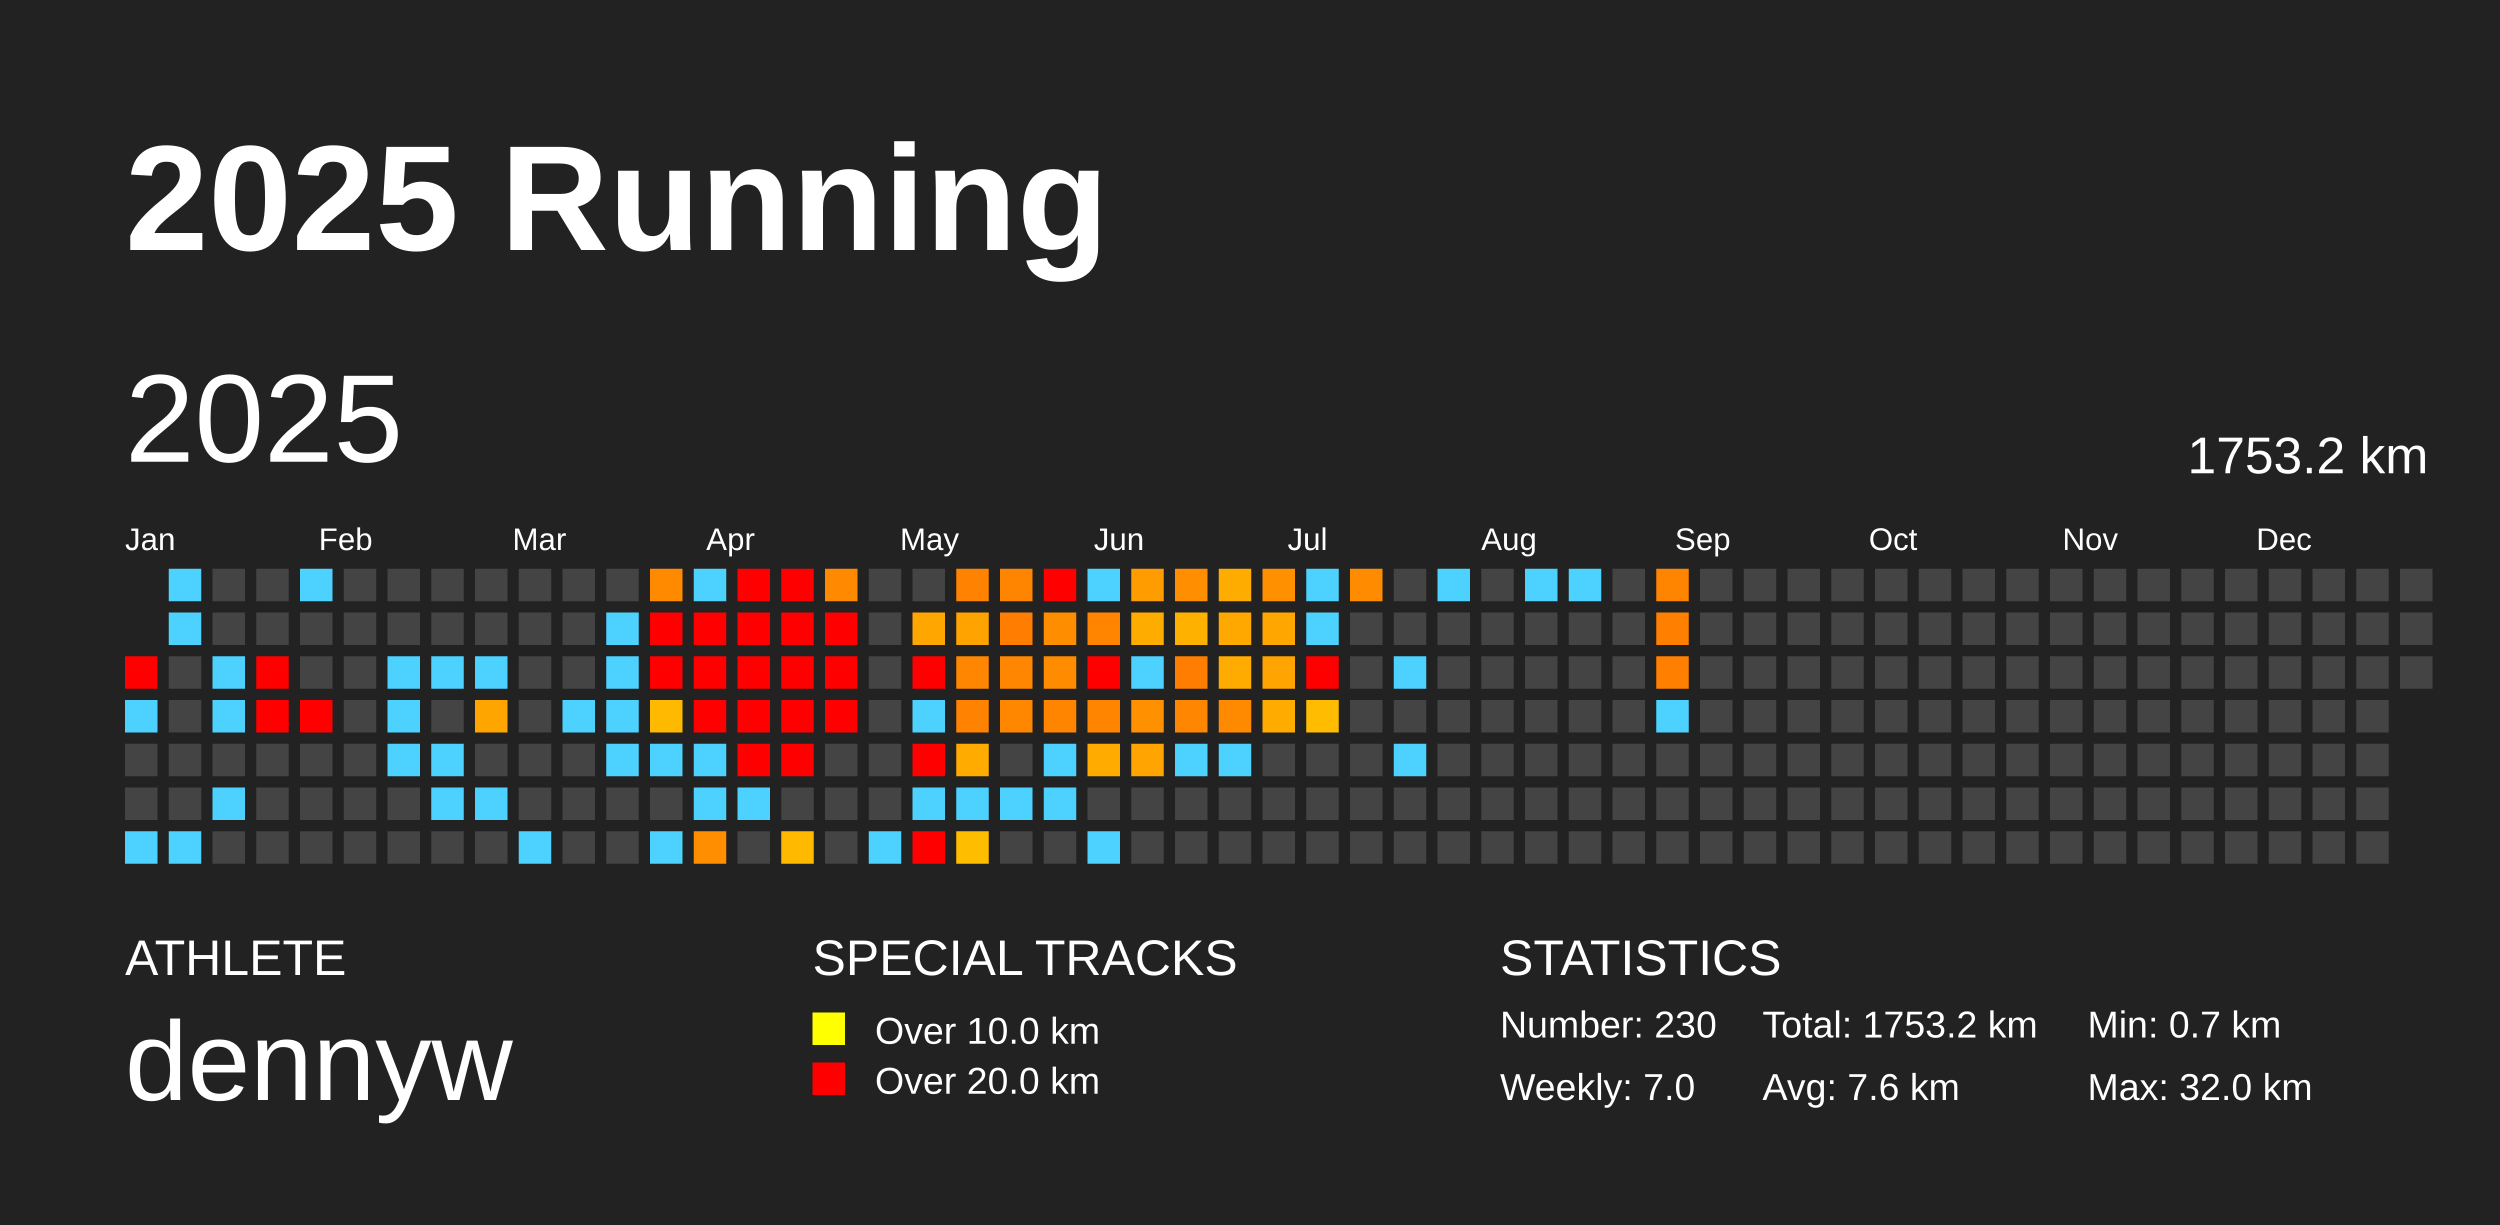
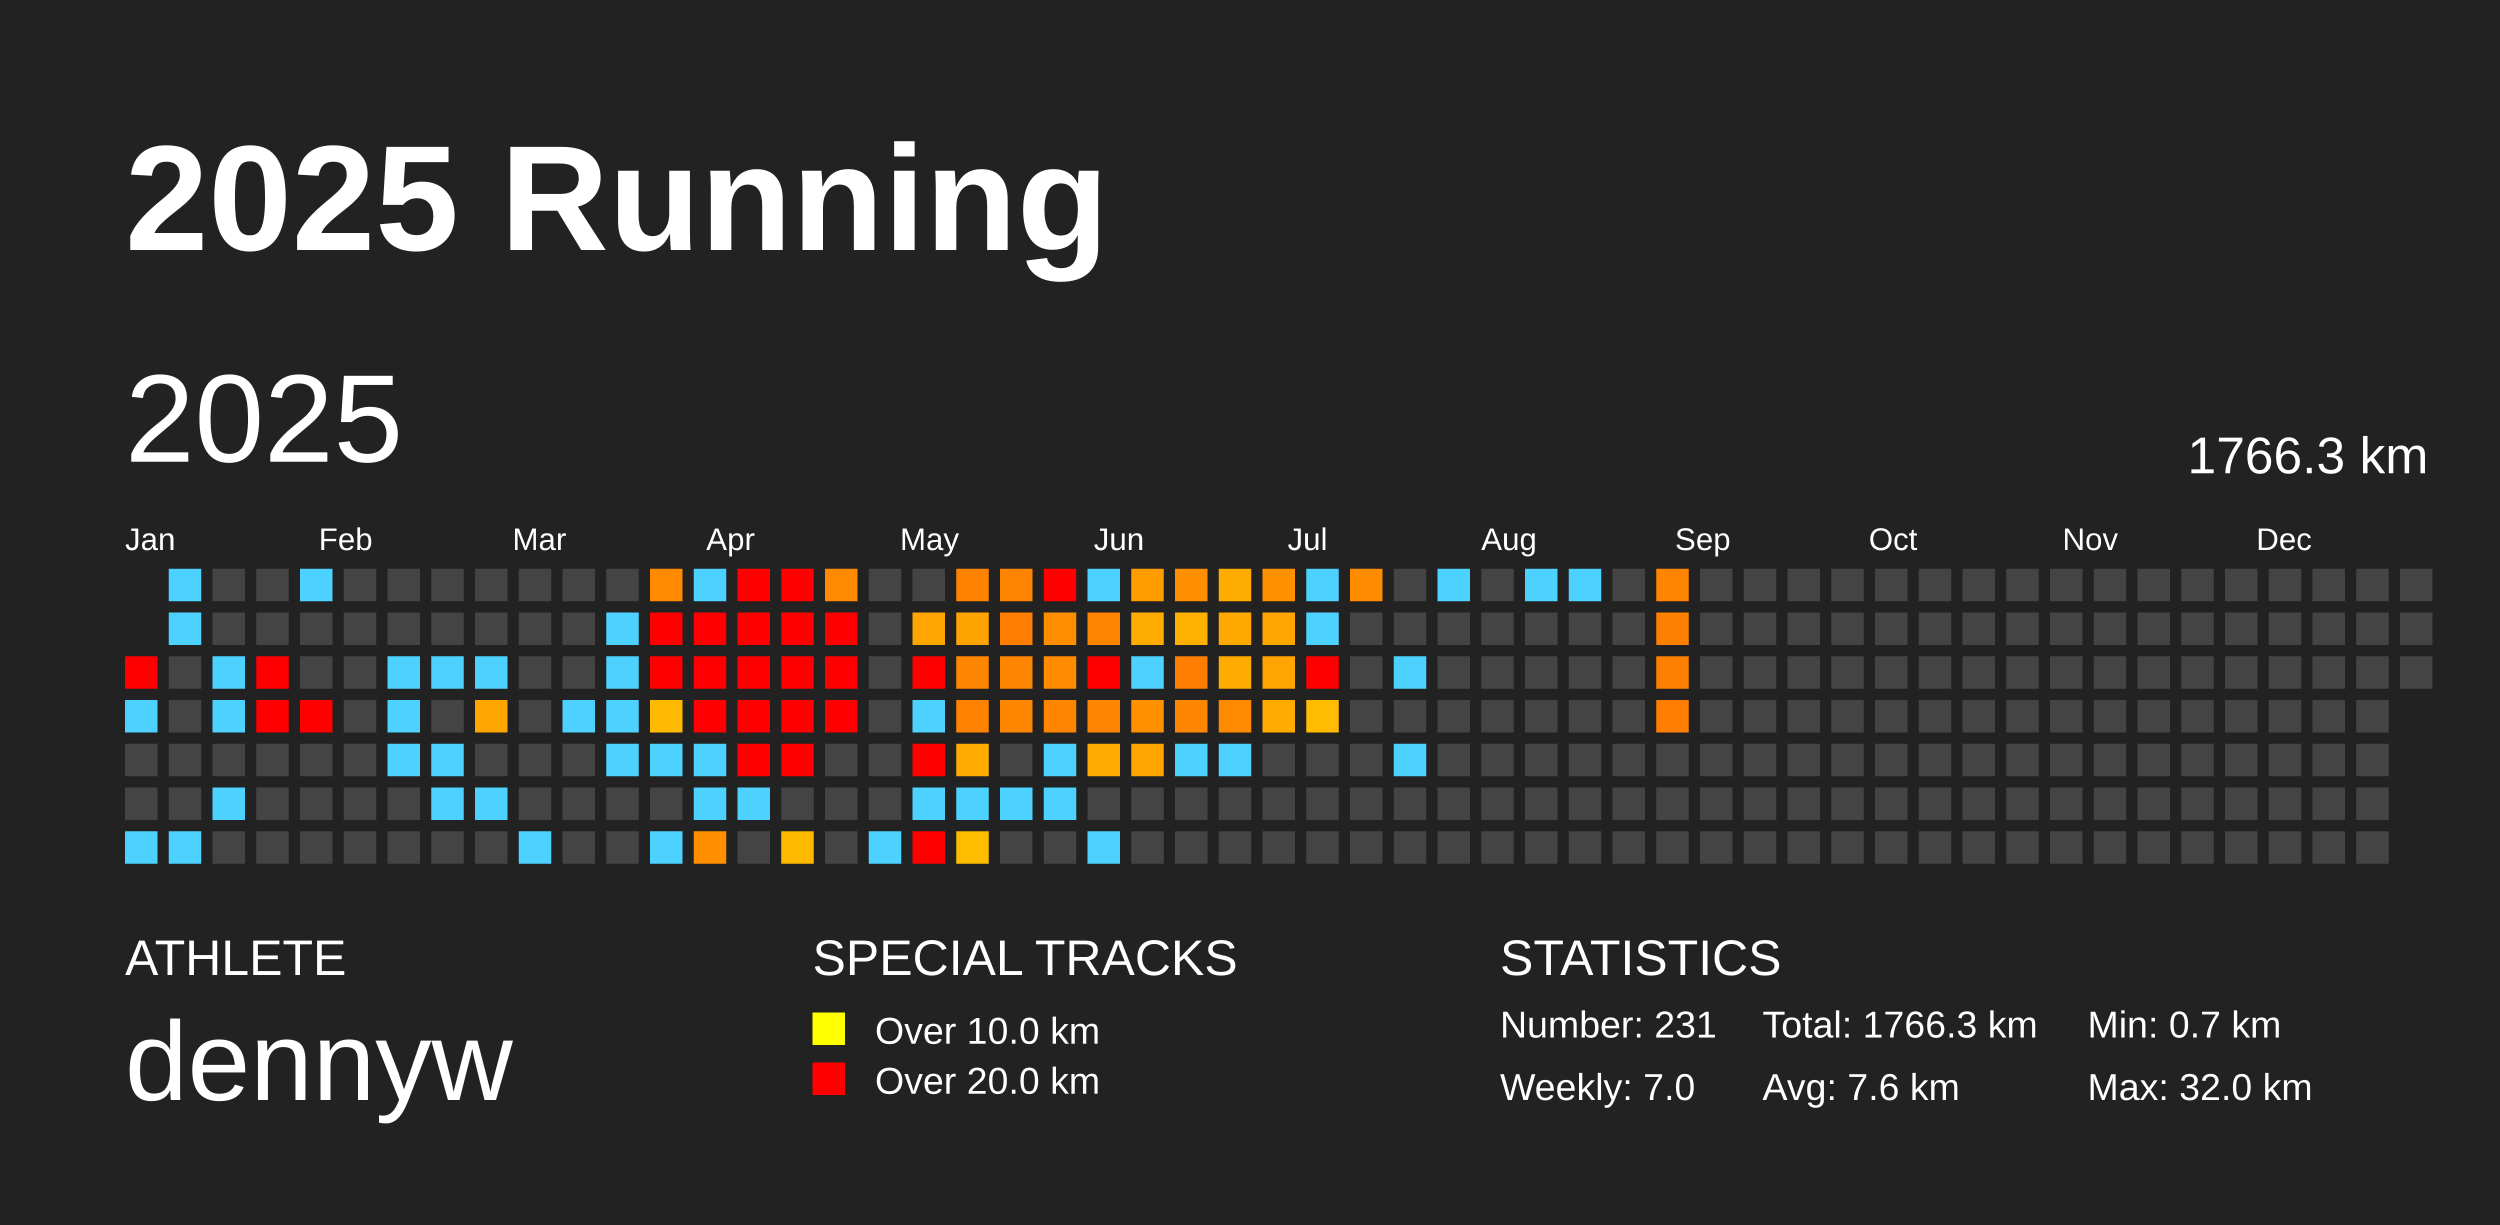
<svg xmlns="http://www.w3.org/2000/svg" baseProfile="full" height="98mm" version="1.1" viewBox="0,0,200,98" width="200mm">
  <defs />
  <rect fill="#222222" height="98" width="200" x="0" y="0" />
  <text fill="#FFFFFF" style="font-size:12px; font-family:Arial; font-weight:bold;" x="10" y="20">2025 Running</text>
  <text fill="#FFFFFF" style="font-size:4px; font-family:Arial" x="10" y="78">ATHLETE</text>
  <text fill="#FFFFFF" style="font-size:9px; font-family:Arial" x="10" y="88">dennyw</text>
  <text fill="#FFFFFF" style="font-size:4px; font-family:Arial" x="65" y="78">SPECIAL TRACKS</text>
  <rect fill="yellow" height="2.6" width="2.6" x="65" y="81" />
  <text fill="#FFFFFF" style="font-size:3px; font-family:Arial" x="70" y="83.5">Over 10.0 km</text>
  <rect fill="red" height="2.6" width="2.6" x="65" y="85" />
  <text fill="#FFFFFF" style="font-size:3px; font-family:Arial" x="70" y="87.5">Over 20.0 km</text>
  <text fill="#FFFFFF" style="font-size:4px; font-family:Arial" x="120" y="78">STATISTICS</text>
-   <text fill="#FFFFFF" style="font-size:3px; font-family:Arial" x="120" y="83">Number: 230</text>
+   <text fill="#FFFFFF" style="font-size:3px; font-family:Arial" x="120" y="83">Number: 231</text>
  <text fill="#FFFFFF" style="font-size:3px; font-family:Arial" x="120" y="88">Weekly: 7.0</text>
-   <text fill="#FFFFFF" style="font-size:3px; font-family:Arial" x="141" y="83">Total: 1753.2 km</text>
+   <text fill="#FFFFFF" style="font-size:3px; font-family:Arial" x="141" y="83">Total: 1766.3 km</text>
  <text fill="#FFFFFF" style="font-size:3px; font-family:Arial" x="141" y="88">Avg: 7.6 km</text>
  <text fill="#FFFFFF" style="font-size:3px; font-family:Arial" x="167" y="83">Min: 0.7 km</text>
  <text fill="#FFFFFF" style="font-size:3px; font-family:Arial" x="167" y="88">Max: 32.0 km</text>
  <text dominant-baseline="hanging" fill="#FFFFFF" style="font-size:10.0px; font-family:Arial;" x="10" y="30">2025</text>
-   <text dominant-baseline="hanging" fill="#FFFFFF" style="font-size:4.125px; font-family:Arial;" x="175" y="35">1753.2 km</text>
+   <text dominant-baseline="hanging" fill="#FFFFFF" style="font-size:4.125px; font-family:Arial;" x="175" y="35">1766.3 km</text>
  <text fill="#FFFFFF" style="font-size:2.5px; font-family:Arial" x="10.0" y="44">Jan</text>
  <text fill="#FFFFFF" style="font-size:2.5px; font-family:Arial" x="25.5" y="44">Feb</text>
  <text fill="#FFFFFF" style="font-size:2.5px; font-family:Arial" x="41.0" y="44">Mar</text>
  <text fill="#FFFFFF" style="font-size:2.5px; font-family:Arial" x="56.5" y="44">Apr</text>
  <text fill="#FFFFFF" style="font-size:2.5px; font-family:Arial" x="72.0" y="44">May</text>
  <text fill="#FFFFFF" style="font-size:2.5px; font-family:Arial" x="87.5" y="44">Jun</text>
  <text fill="#FFFFFF" style="font-size:2.5px; font-family:Arial" x="103.0" y="44">Jul</text>
  <text fill="#FFFFFF" style="font-size:2.5px; font-family:Arial" x="118.5" y="44">Aug</text>
  <text fill="#FFFFFF" style="font-size:2.5px; font-family:Arial" x="134.0" y="44">Sep</text>
  <text fill="#FFFFFF" style="font-size:2.5px; font-family:Arial" x="149.5" y="44">Oct</text>
  <text fill="#FFFFFF" style="font-size:2.5px; font-family:Arial" x="165.0" y="44">Nov</text>
  <text fill="#FFFFFF" style="font-size:2.5px; font-family:Arial" x="180.5" y="44">Dec</text>
  <rect fill="red" height="2.6" width="2.6" x="10.0" y="52.5" />
  <rect fill="#4dd2ff" height="2.6" width="2.6" x="10.0" y="56.0" />
  <rect fill="#444444" height="2.6" width="2.6" x="10.0" y="59.5" />
  <rect fill="#444444" height="2.6" width="2.6" x="10.0" y="63.0" />
  <rect fill="#4dd2ff" height="2.6" width="2.6" x="10.0" y="66.5" />
  <rect fill="#4dd2ff" height="2.6" width="2.6" x="13.5" y="45.5" />
  <rect fill="#4dd2ff" height="2.6" width="2.6" x="13.5" y="49.0" />
  <rect fill="#444444" height="2.6" width="2.6" x="13.5" y="52.5" />
  <rect fill="#444444" height="2.6" width="2.6" x="13.5" y="56.0" />
  <rect fill="#444444" height="2.6" width="2.6" x="13.5" y="59.5" />
  <rect fill="#444444" height="2.6" width="2.6" x="13.5" y="63.0" />
  <rect fill="#4dd2ff" height="2.6" width="2.6" x="13.5" y="66.5" />
  <rect fill="#444444" height="2.6" width="2.6" x="17.0" y="45.5" />
  <rect fill="#444444" height="2.6" width="2.6" x="17.0" y="49.0" />
  <rect fill="#4dd2ff" height="2.6" width="2.6" x="17.0" y="52.5" />
  <rect fill="#4dd2ff" height="2.6" width="2.6" x="17.0" y="56.0" />
  <rect fill="#444444" height="2.6" width="2.6" x="17.0" y="59.5" />
  <rect fill="#4dd2ff" height="2.6" width="2.6" x="17.0" y="63.0" />
  <rect fill="#444444" height="2.6" width="2.6" x="17.0" y="66.5" />
  <rect fill="#444444" height="2.6" width="2.6" x="20.5" y="45.5" />
  <rect fill="#444444" height="2.6" width="2.6" x="20.5" y="49.0" />
  <rect fill="red" height="2.6" width="2.6" x="20.5" y="52.5" />
  <rect fill="red" height="2.6" width="2.6" x="20.5" y="56.0" />
  <rect fill="#444444" height="2.6" width="2.6" x="20.5" y="59.5" />
  <rect fill="#444444" height="2.6" width="2.6" x="20.5" y="63.0" />
  <rect fill="#444444" height="2.6" width="2.6" x="20.5" y="66.5" />
  <rect fill="#4dd2ff" height="2.6" width="2.6" x="24.0" y="45.5" />
  <rect fill="#444444" height="2.6" width="2.6" x="24.0" y="49.0" />
  <rect fill="#444444" height="2.6" width="2.6" x="24.0" y="52.5" />
  <rect fill="red" height="2.6" width="2.6" x="24.0" y="56.0" />
  <rect fill="#444444" height="2.6" width="2.6" x="24.0" y="59.5" />
  <rect fill="#444444" height="2.6" width="2.6" x="24.0" y="63.0" />
  <rect fill="#444444" height="2.6" width="2.6" x="24.0" y="66.5" />
  <rect fill="#444444" height="2.6" width="2.6" x="27.5" y="45.5" />
  <rect fill="#444444" height="2.6" width="2.6" x="27.5" y="49.0" />
  <rect fill="#444444" height="2.6" width="2.6" x="27.5" y="52.5" />
  <rect fill="#444444" height="2.6" width="2.6" x="27.5" y="56.0" />
  <rect fill="#444444" height="2.6" width="2.6" x="27.5" y="59.5" />
  <rect fill="#444444" height="2.6" width="2.6" x="27.5" y="63.0" />
  <rect fill="#444444" height="2.6" width="2.6" x="27.5" y="66.5" />
  <rect fill="#444444" height="2.6" width="2.6" x="31.0" y="45.5" />
  <rect fill="#444444" height="2.6" width="2.6" x="31.0" y="49.0" />
  <rect fill="#4dd2ff" height="2.6" width="2.6" x="31.0" y="52.5" />
  <rect fill="#4dd2ff" height="2.6" width="2.6" x="31.0" y="56.0" />
  <rect fill="#4dd2ff" height="2.6" width="2.6" x="31.0" y="59.5" />
  <rect fill="#444444" height="2.6" width="2.6" x="31.0" y="63.0" />
  <rect fill="#444444" height="2.6" width="2.6" x="31.0" y="66.5" />
  <rect fill="#444444" height="2.6" width="2.6" x="34.5" y="45.5" />
  <rect fill="#444444" height="2.6" width="2.6" x="34.5" y="49.0" />
  <rect fill="#4dd2ff" height="2.6" width="2.6" x="34.5" y="52.5" />
  <rect fill="#444444" height="2.6" width="2.6" x="34.5" y="56.0" />
  <rect fill="#4dd2ff" height="2.6" width="2.6" x="34.5" y="59.5" />
  <rect fill="#4dd2ff" height="2.6" width="2.6" x="34.5" y="63.0" />
  <rect fill="#444444" height="2.6" width="2.6" x="34.5" y="66.5" />
  <rect fill="#444444" height="2.6" width="2.6" x="38.0" y="45.5" />
  <rect fill="#444444" height="2.6" width="2.6" x="38.0" y="49.0" />
  <rect fill="#4dd2ff" height="2.6" width="2.6" x="38.0" y="52.5" />
  <rect fill="#ffa500" height="2.6" width="2.6" x="38.0" y="56.0" />
  <rect fill="#444444" height="2.6" width="2.6" x="38.0" y="59.5" />
  <rect fill="#4dd2ff" height="2.6" width="2.6" x="38.0" y="63.0" />
  <rect fill="#444444" height="2.6" width="2.6" x="38.0" y="66.5" />
  <rect fill="#444444" height="2.6" width="2.6" x="41.5" y="45.5" />
  <rect fill="#444444" height="2.6" width="2.6" x="41.5" y="49.0" />
  <rect fill="#444444" height="2.6" width="2.6" x="41.5" y="52.5" />
  <rect fill="#444444" height="2.6" width="2.6" x="41.5" y="56.0" />
  <rect fill="#444444" height="2.6" width="2.6" x="41.5" y="59.5" />
  <rect fill="#444444" height="2.6" width="2.6" x="41.5" y="63.0" />
  <rect fill="#4dd2ff" height="2.6" width="2.6" x="41.5" y="66.5" />
  <rect fill="#444444" height="2.6" width="2.6" x="45.0" y="45.5" />
  <rect fill="#444444" height="2.6" width="2.6" x="45.0" y="49.0" />
  <rect fill="#444444" height="2.6" width="2.6" x="45.0" y="52.5" />
  <rect fill="#4dd2ff" height="2.6" width="2.6" x="45.0" y="56.0" />
  <rect fill="#444444" height="2.6" width="2.6" x="45.0" y="59.5" />
  <rect fill="#444444" height="2.6" width="2.6" x="45.0" y="63.0" />
  <rect fill="#444444" height="2.6" width="2.6" x="45.0" y="66.5" />
  <rect fill="#444444" height="2.6" width="2.6" x="48.5" y="45.5" />
  <rect fill="#4dd2ff" height="2.6" width="2.6" x="48.5" y="49.0" />
  <rect fill="#4dd2ff" height="2.6" width="2.6" x="48.5" y="52.5" />
  <rect fill="#4dd2ff" height="2.6" width="2.6" x="48.5" y="56.0" />
  <rect fill="#4dd2ff" height="2.6" width="2.6" x="48.5" y="59.5" />
  <rect fill="#444444" height="2.6" width="2.6" x="48.5" y="63.0" />
  <rect fill="#444444" height="2.6" width="2.6" x="48.5" y="66.5" />
  <rect fill="#ff8a00" height="2.6" width="2.6" x="52.0" y="45.5" />
  <rect fill="red" height="2.6" width="2.6" x="52.0" y="49.0" />
  <rect fill="red" height="2.6" width="2.6" x="52.0" y="52.5" />
  <rect fill="#ffb900" height="2.6" width="2.6" x="52.0" y="56.0" />
  <rect fill="#4dd2ff" height="2.6" width="2.6" x="52.0" y="59.5" />
  <rect fill="#444444" height="2.6" width="2.6" x="52.0" y="63.0" />
  <rect fill="#4dd2ff" height="2.6" width="2.6" x="52.0" y="66.5" />
  <rect fill="#4dd2ff" height="2.6" width="2.6" x="55.5" y="45.5" />
  <rect fill="red" height="2.6" width="2.6" x="55.5" y="49.0" />
  <rect fill="red" height="2.6" width="2.6" x="55.5" y="52.5" />
  <rect fill="red" height="2.6" width="2.6" x="55.5" y="56.0" />
  <rect fill="#4dd2ff" height="2.6" width="2.6" x="55.5" y="59.5" />
  <rect fill="#4dd2ff" height="2.6" width="2.6" x="55.5" y="63.0" />
  <rect fill="#ff8f00" height="2.6" width="2.6" x="55.5" y="66.5" />
  <rect fill="red" height="2.6" width="2.6" x="59.0" y="45.5" />
  <rect fill="red" height="2.6" width="2.6" x="59.0" y="49.0" />
  <rect fill="red" height="2.6" width="2.6" x="59.0" y="52.5" />
  <rect fill="red" height="2.6" width="2.6" x="59.0" y="56.0" />
  <rect fill="red" height="2.6" width="2.6" x="59.0" y="59.5" />
  <rect fill="#4dd2ff" height="2.6" width="2.6" x="59.0" y="63.0" />
  <rect fill="#444444" height="2.6" width="2.6" x="59.0" y="66.5" />
  <rect fill="red" height="2.6" width="2.6" x="62.5" y="45.5" />
  <rect fill="red" height="2.6" width="2.6" x="62.5" y="49.0" />
  <rect fill="red" height="2.6" width="2.6" x="62.5" y="52.5" />
  <rect fill="red" height="2.6" width="2.6" x="62.5" y="56.0" />
  <rect fill="red" height="2.6" width="2.6" x="62.5" y="59.5" />
  <rect fill="#444444" height="2.6" width="2.6" x="62.5" y="63.0" />
  <rect fill="#ffba00" height="2.6" width="2.6" x="62.5" y="66.5" />
  <rect fill="#ff8900" height="2.6" width="2.6" x="66.0" y="45.5" />
  <rect fill="red" height="2.6" width="2.6" x="66.0" y="49.0" />
  <rect fill="red" height="2.6" width="2.6" x="66.0" y="52.5" />
  <rect fill="red" height="2.6" width="2.6" x="66.0" y="56.0" />
  <rect fill="#444444" height="2.6" width="2.6" x="66.0" y="59.5" />
  <rect fill="#444444" height="2.6" width="2.6" x="66.0" y="63.0" />
  <rect fill="#444444" height="2.6" width="2.6" x="66.0" y="66.5" />
  <rect fill="#444444" height="2.6" width="2.6" x="69.5" y="45.5" />
  <rect fill="#444444" height="2.6" width="2.6" x="69.5" y="49.0" />
  <rect fill="#444444" height="2.6" width="2.6" x="69.5" y="52.5" />
  <rect fill="#444444" height="2.6" width="2.6" x="69.5" y="56.0" />
  <rect fill="#444444" height="2.6" width="2.6" x="69.5" y="59.5" />
  <rect fill="#444444" height="2.6" width="2.6" x="69.5" y="63.0" />
  <rect fill="#4dd2ff" height="2.6" width="2.6" x="69.5" y="66.5" />
  <rect fill="#444444" height="2.6" width="2.6" x="73.0" y="45.5" />
  <rect fill="#ffa600" height="2.6" width="2.6" x="73.0" y="49.0" />
  <rect fill="red" height="2.6" width="2.6" x="73.0" y="52.5" />
  <rect fill="#4dd2ff" height="2.6" width="2.6" x="73.0" y="56.0" />
  <rect fill="red" height="2.6" width="2.6" x="73.0" y="59.5" />
  <rect fill="#4dd2ff" height="2.6" width="2.6" x="73.0" y="63.0" />
  <rect fill="red" height="2.6" width="2.6" x="73.0" y="66.5" />
  <rect fill="#ff8200" height="2.6" width="2.6" x="76.5" y="45.5" />
  <rect fill="#ffa300" height="2.6" width="2.6" x="76.5" y="49.0" />
  <rect fill="#ff8600" height="2.6" width="2.6" x="76.5" y="52.5" />
  <rect fill="#ff8200" height="2.6" width="2.6" x="76.5" y="56.0" />
  <rect fill="#ffab00" height="2.6" width="2.6" x="76.5" y="59.5" />
  <rect fill="#4dd2ff" height="2.6" width="2.6" x="76.5" y="63.0" />
  <rect fill="#ffbd00" height="2.6" width="2.6" x="76.5" y="66.5" />
  <rect fill="#ff8400" height="2.6" width="2.6" x="80.0" y="45.5" />
  <rect fill="#ff7d00" height="2.6" width="2.6" x="80.0" y="49.0" />
  <rect fill="#ff8600" height="2.6" width="2.6" x="80.0" y="52.5" />
  <rect fill="#ff8700" height="2.6" width="2.6" x="80.0" y="56.0" />
  <rect fill="#444444" height="2.6" width="2.6" x="80.0" y="59.5" />
  <rect fill="#4dd2ff" height="2.6" width="2.6" x="80.0" y="63.0" />
  <rect fill="#444444" height="2.6" width="2.6" x="80.0" y="66.5" />
  <rect fill="red" height="2.6" width="2.6" x="83.5" y="45.5" />
  <rect fill="#ff8d00" height="2.6" width="2.6" x="83.5" y="49.0" />
  <rect fill="#ff8c00" height="2.6" width="2.6" x="83.5" y="52.5" />
  <rect fill="#ff8400" height="2.6" width="2.6" x="83.5" y="56.0" />
  <rect fill="#4dd2ff" height="2.6" width="2.6" x="83.5" y="59.5" />
  <rect fill="#4dd2ff" height="2.6" width="2.6" x="83.5" y="63.0" />
  <rect fill="#444444" height="2.6" width="2.6" x="83.5" y="66.5" />
  <rect fill="#4dd2ff" height="2.6" width="2.6" x="87.0" y="45.5" />
  <rect fill="#ff8400" height="2.6" width="2.6" x="87.0" y="49.0" />
  <rect fill="red" height="2.6" width="2.6" x="87.0" y="52.5" />
  <rect fill="#ff8500" height="2.6" width="2.6" x="87.0" y="56.0" />
  <rect fill="#ffab00" height="2.6" width="2.6" x="87.0" y="59.5" />
  <rect fill="#444444" height="2.6" width="2.6" x="87.0" y="63.0" />
  <rect fill="#4dd2ff" height="2.6" width="2.6" x="87.0" y="66.5" />
  <rect fill="#ff9d00" height="2.6" width="2.6" x="90.5" y="45.5" />
  <rect fill="#ffac00" height="2.6" width="2.6" x="90.5" y="49.0" />
  <rect fill="#4dd2ff" height="2.6" width="2.6" x="90.5" y="52.5" />
  <rect fill="#ff9000" height="2.6" width="2.6" x="90.5" y="56.0" />
  <rect fill="#ffa400" height="2.6" width="2.6" x="90.5" y="59.5" />
  <rect fill="#444444" height="2.6" width="2.6" x="90.5" y="63.0" />
  <rect fill="#444444" height="2.6" width="2.6" x="90.5" y="66.5" />
  <rect fill="#ff8e00" height="2.6" width="2.6" x="94.0" y="45.5" />
  <rect fill="#ffb100" height="2.6" width="2.6" x="94.0" y="49.0" />
  <rect fill="#ff7d00" height="2.6" width="2.6" x="94.0" y="52.5" />
  <rect fill="#ff8600" height="2.6" width="2.6" x="94.0" y="56.0" />
  <rect fill="#4dd2ff" height="2.6" width="2.6" x="94.0" y="59.5" />
  <rect fill="#444444" height="2.6" width="2.6" x="94.0" y="63.0" />
  <rect fill="#444444" height="2.6" width="2.6" x="94.0" y="66.5" />
  <rect fill="#ffac00" height="2.6" width="2.6" x="97.5" y="45.5" />
  <rect fill="#ffa900" height="2.6" width="2.6" x="97.5" y="49.0" />
  <rect fill="#ffab00" height="2.6" width="2.6" x="97.5" y="52.5" />
  <rect fill="#ff8a00" height="2.6" width="2.6" x="97.5" y="56.0" />
  <rect fill="#4dd2ff" height="2.6" width="2.6" x="97.5" y="59.5" />
  <rect fill="#444444" height="2.6" width="2.6" x="97.5" y="63.0" />
  <rect fill="#444444" height="2.6" width="2.6" x="97.5" y="66.5" />
  <rect fill="#ff9000" height="2.6" width="2.6" x="101.0" y="45.5" />
  <rect fill="#ffa700" height="2.6" width="2.6" x="101.0" y="49.0" />
  <rect fill="#ffa400" height="2.6" width="2.6" x="101.0" y="52.5" />
  <rect fill="#ffab00" height="2.6" width="2.6" x="101.0" y="56.0" />
  <rect fill="#444444" height="2.6" width="2.6" x="101.0" y="59.5" />
  <rect fill="#444444" height="2.6" width="2.6" x="101.0" y="63.0" />
  <rect fill="#444444" height="2.6" width="2.6" x="101.0" y="66.5" />
  <rect fill="#4dd2ff" height="2.6" width="2.6" x="104.5" y="45.5" />
  <rect fill="#4dd2ff" height="2.6" width="2.6" x="104.5" y="49.0" />
  <rect fill="red" height="2.6" width="2.6" x="104.5" y="52.5" />
  <rect fill="#ffbc00" height="2.6" width="2.6" x="104.5" y="56.0" />
  <rect fill="#444444" height="2.6" width="2.6" x="104.5" y="59.5" />
  <rect fill="#444444" height="2.6" width="2.6" x="104.5" y="63.0" />
  <rect fill="#444444" height="2.6" width="2.6" x="104.5" y="66.5" />
  <rect fill="#ff8c00" height="2.6" width="2.6" x="108.0" y="45.5" />
  <rect fill="#444444" height="2.6" width="2.6" x="108.0" y="49.0" />
  <rect fill="#444444" height="2.6" width="2.6" x="108.0" y="52.5" />
  <rect fill="#444444" height="2.6" width="2.6" x="108.0" y="56.0" />
  <rect fill="#444444" height="2.6" width="2.6" x="108.0" y="59.5" />
  <rect fill="#444444" height="2.6" width="2.6" x="108.0" y="63.0" />
  <rect fill="#444444" height="2.6" width="2.6" x="108.0" y="66.5" />
  <rect fill="#444444" height="2.6" width="2.6" x="111.5" y="45.5" />
  <rect fill="#444444" height="2.6" width="2.6" x="111.5" y="49.0" />
  <rect fill="#4dd2ff" height="2.6" width="2.6" x="111.5" y="52.5" />
  <rect fill="#444444" height="2.6" width="2.6" x="111.5" y="56.0" />
  <rect fill="#4dd2ff" height="2.6" width="2.6" x="111.5" y="59.5" />
  <rect fill="#444444" height="2.6" width="2.6" x="111.5" y="63.0" />
  <rect fill="#444444" height="2.6" width="2.6" x="111.5" y="66.5" />
  <rect fill="#4dd2ff" height="2.6" width="2.6" x="115.0" y="45.5" />
  <rect fill="#444444" height="2.6" width="2.6" x="115.0" y="49.0" />
  <rect fill="#444444" height="2.6" width="2.6" x="115.0" y="52.5" />
  <rect fill="#444444" height="2.6" width="2.6" x="115.0" y="56.0" />
  <rect fill="#444444" height="2.6" width="2.6" x="115.0" y="59.5" />
  <rect fill="#444444" height="2.6" width="2.6" x="115.0" y="63.0" />
  <rect fill="#444444" height="2.6" width="2.6" x="115.0" y="66.5" />
  <rect fill="#444444" height="2.6" width="2.6" x="118.5" y="45.5" />
  <rect fill="#444444" height="2.6" width="2.6" x="118.5" y="49.0" />
  <rect fill="#444444" height="2.6" width="2.6" x="118.5" y="52.5" />
  <rect fill="#444444" height="2.6" width="2.6" x="118.5" y="56.0" />
  <rect fill="#444444" height="2.6" width="2.6" x="118.5" y="59.5" />
  <rect fill="#444444" height="2.6" width="2.6" x="118.5" y="63.0" />
  <rect fill="#444444" height="2.6" width="2.6" x="118.5" y="66.5" />
  <rect fill="#4dd2ff" height="2.6" width="2.6" x="122.0" y="45.5" />
  <rect fill="#444444" height="2.6" width="2.6" x="122.0" y="49.0" />
  <rect fill="#444444" height="2.6" width="2.6" x="122.0" y="52.5" />
  <rect fill="#444444" height="2.6" width="2.6" x="122.0" y="56.0" />
  <rect fill="#444444" height="2.6" width="2.6" x="122.0" y="59.5" />
  <rect fill="#444444" height="2.6" width="2.6" x="122.0" y="63.0" />
  <rect fill="#444444" height="2.6" width="2.6" x="122.0" y="66.5" />
  <rect fill="#4dd2ff" height="2.6" width="2.6" x="125.5" y="45.5" />
  <rect fill="#444444" height="2.6" width="2.6" x="125.5" y="49.0" />
  <rect fill="#444444" height="2.6" width="2.6" x="125.5" y="52.5" />
  <rect fill="#444444" height="2.6" width="2.6" x="125.5" y="56.0" />
  <rect fill="#444444" height="2.6" width="2.6" x="125.5" y="59.5" />
  <rect fill="#444444" height="2.6" width="2.6" x="125.5" y="63.0" />
  <rect fill="#444444" height="2.6" width="2.6" x="125.5" y="66.5" />
  <rect fill="#444444" height="2.6" width="2.6" x="129.0" y="45.5" />
  <rect fill="#444444" height="2.6" width="2.6" x="129.0" y="49.0" />
  <rect fill="#444444" height="2.6" width="2.6" x="129.0" y="52.5" />
  <rect fill="#444444" height="2.6" width="2.6" x="129.0" y="56.0" />
  <rect fill="#444444" height="2.6" width="2.6" x="129.0" y="59.5" />
  <rect fill="#444444" height="2.6" width="2.6" x="129.0" y="63.0" />
  <rect fill="#444444" height="2.6" width="2.6" x="129.0" y="66.5" />
  <rect fill="#ff8400" height="2.6" width="2.6" x="132.5" y="45.5" />
  <rect fill="#ff8000" height="2.6" width="2.6" x="132.5" y="49.0" />
  <rect fill="#ff7f00" height="2.6" width="2.6" x="132.5" y="52.5" />
-   <rect fill="#4dd2ff" height="2.6" width="2.6" x="132.5" y="56.0" />
+   <rect fill="#ff7d00" height="2.6" width="2.6" x="132.5" y="56.0" />
  <rect fill="#444444" height="2.6" width="2.6" x="132.5" y="59.5" />
  <rect fill="#444444" height="2.6" width="2.6" x="132.5" y="63.0" />
  <rect fill="#444444" height="2.6" width="2.6" x="132.5" y="66.5" />
  <rect fill="#444444" height="2.6" width="2.6" x="136.0" y="45.5" />
  <rect fill="#444444" height="2.6" width="2.6" x="136.0" y="49.0" />
  <rect fill="#444444" height="2.6" width="2.6" x="136.0" y="52.5" />
  <rect fill="#444444" height="2.6" width="2.6" x="136.0" y="56.0" />
  <rect fill="#444444" height="2.6" width="2.6" x="136.0" y="59.5" />
  <rect fill="#444444" height="2.6" width="2.6" x="136.0" y="63.0" />
  <rect fill="#444444" height="2.6" width="2.6" x="136.0" y="66.5" />
  <rect fill="#444444" height="2.6" width="2.6" x="139.5" y="45.5" />
  <rect fill="#444444" height="2.6" width="2.6" x="139.5" y="49.0" />
  <rect fill="#444444" height="2.6" width="2.6" x="139.5" y="52.5" />
  <rect fill="#444444" height="2.6" width="2.6" x="139.5" y="56.0" />
  <rect fill="#444444" height="2.6" width="2.6" x="139.5" y="59.5" />
  <rect fill="#444444" height="2.6" width="2.6" x="139.5" y="63.0" />
  <rect fill="#444444" height="2.6" width="2.6" x="139.5" y="66.5" />
  <rect fill="#444444" height="2.6" width="2.6" x="143.0" y="45.5" />
  <rect fill="#444444" height="2.6" width="2.6" x="143.0" y="49.0" />
  <rect fill="#444444" height="2.6" width="2.6" x="143.0" y="52.5" />
  <rect fill="#444444" height="2.6" width="2.6" x="143.0" y="56.0" />
  <rect fill="#444444" height="2.6" width="2.6" x="143.0" y="59.5" />
  <rect fill="#444444" height="2.6" width="2.6" x="143.0" y="63.0" />
  <rect fill="#444444" height="2.6" width="2.6" x="143.0" y="66.5" />
  <rect fill="#444444" height="2.6" width="2.6" x="146.5" y="45.5" />
  <rect fill="#444444" height="2.6" width="2.6" x="146.5" y="49.0" />
  <rect fill="#444444" height="2.6" width="2.6" x="146.5" y="52.5" />
  <rect fill="#444444" height="2.6" width="2.6" x="146.5" y="56.0" />
  <rect fill="#444444" height="2.6" width="2.6" x="146.5" y="59.5" />
  <rect fill="#444444" height="2.6" width="2.6" x="146.5" y="63.0" />
  <rect fill="#444444" height="2.6" width="2.6" x="146.5" y="66.5" />
  <rect fill="#444444" height="2.6" width="2.6" x="150.0" y="45.5" />
  <rect fill="#444444" height="2.6" width="2.6" x="150.0" y="49.0" />
  <rect fill="#444444" height="2.6" width="2.6" x="150.0" y="52.5" />
  <rect fill="#444444" height="2.6" width="2.6" x="150.0" y="56.0" />
  <rect fill="#444444" height="2.6" width="2.6" x="150.0" y="59.5" />
  <rect fill="#444444" height="2.6" width="2.6" x="150.0" y="63.0" />
  <rect fill="#444444" height="2.6" width="2.6" x="150.0" y="66.5" />
  <rect fill="#444444" height="2.6" width="2.6" x="153.5" y="45.5" />
  <rect fill="#444444" height="2.6" width="2.6" x="153.5" y="49.0" />
  <rect fill="#444444" height="2.6" width="2.6" x="153.5" y="52.5" />
  <rect fill="#444444" height="2.6" width="2.6" x="153.5" y="56.0" />
  <rect fill="#444444" height="2.6" width="2.6" x="153.5" y="59.5" />
  <rect fill="#444444" height="2.6" width="2.6" x="153.5" y="63.0" />
  <rect fill="#444444" height="2.6" width="2.6" x="153.5" y="66.5" />
  <rect fill="#444444" height="2.6" width="2.6" x="157.0" y="45.5" />
  <rect fill="#444444" height="2.6" width="2.6" x="157.0" y="49.0" />
  <rect fill="#444444" height="2.6" width="2.6" x="157.0" y="52.5" />
  <rect fill="#444444" height="2.6" width="2.6" x="157.0" y="56.0" />
  <rect fill="#444444" height="2.6" width="2.6" x="157.0" y="59.5" />
  <rect fill="#444444" height="2.6" width="2.6" x="157.0" y="63.0" />
  <rect fill="#444444" height="2.6" width="2.6" x="157.0" y="66.5" />
  <rect fill="#444444" height="2.6" width="2.6" x="160.5" y="45.5" />
  <rect fill="#444444" height="2.6" width="2.6" x="160.5" y="49.0" />
  <rect fill="#444444" height="2.6" width="2.6" x="160.5" y="52.5" />
  <rect fill="#444444" height="2.6" width="2.6" x="160.5" y="56.0" />
  <rect fill="#444444" height="2.6" width="2.6" x="160.5" y="59.5" />
  <rect fill="#444444" height="2.6" width="2.6" x="160.5" y="63.0" />
  <rect fill="#444444" height="2.6" width="2.6" x="160.5" y="66.5" />
  <rect fill="#444444" height="2.6" width="2.6" x="164.0" y="45.5" />
  <rect fill="#444444" height="2.6" width="2.6" x="164.0" y="49.0" />
  <rect fill="#444444" height="2.6" width="2.6" x="164.0" y="52.5" />
  <rect fill="#444444" height="2.6" width="2.6" x="164.0" y="56.0" />
  <rect fill="#444444" height="2.6" width="2.6" x="164.0" y="59.5" />
  <rect fill="#444444" height="2.6" width="2.6" x="164.0" y="63.0" />
  <rect fill="#444444" height="2.6" width="2.6" x="164.0" y="66.5" />
  <rect fill="#444444" height="2.6" width="2.6" x="167.5" y="45.5" />
  <rect fill="#444444" height="2.6" width="2.6" x="167.5" y="49.0" />
  <rect fill="#444444" height="2.6" width="2.6" x="167.5" y="52.5" />
  <rect fill="#444444" height="2.6" width="2.6" x="167.5" y="56.0" />
  <rect fill="#444444" height="2.6" width="2.6" x="167.5" y="59.5" />
  <rect fill="#444444" height="2.6" width="2.6" x="167.5" y="63.0" />
  <rect fill="#444444" height="2.6" width="2.6" x="167.5" y="66.5" />
  <rect fill="#444444" height="2.6" width="2.6" x="171.0" y="45.5" />
  <rect fill="#444444" height="2.6" width="2.6" x="171.0" y="49.0" />
  <rect fill="#444444" height="2.6" width="2.6" x="171.0" y="52.5" />
  <rect fill="#444444" height="2.6" width="2.6" x="171.0" y="56.0" />
  <rect fill="#444444" height="2.6" width="2.6" x="171.0" y="59.5" />
  <rect fill="#444444" height="2.6" width="2.6" x="171.0" y="63.0" />
  <rect fill="#444444" height="2.6" width="2.6" x="171.0" y="66.5" />
  <rect fill="#444444" height="2.6" width="2.6" x="174.5" y="45.5" />
  <rect fill="#444444" height="2.6" width="2.6" x="174.5" y="49.0" />
  <rect fill="#444444" height="2.6" width="2.6" x="174.5" y="52.5" />
  <rect fill="#444444" height="2.6" width="2.6" x="174.5" y="56.0" />
  <rect fill="#444444" height="2.6" width="2.6" x="174.5" y="59.5" />
  <rect fill="#444444" height="2.6" width="2.6" x="174.5" y="63.0" />
  <rect fill="#444444" height="2.6" width="2.6" x="174.5" y="66.5" />
  <rect fill="#444444" height="2.6" width="2.6" x="178.0" y="45.5" />
  <rect fill="#444444" height="2.6" width="2.6" x="178.0" y="49.0" />
  <rect fill="#444444" height="2.6" width="2.6" x="178.0" y="52.5" />
  <rect fill="#444444" height="2.6" width="2.6" x="178.0" y="56.0" />
  <rect fill="#444444" height="2.6" width="2.6" x="178.0" y="59.5" />
  <rect fill="#444444" height="2.6" width="2.6" x="178.0" y="63.0" />
  <rect fill="#444444" height="2.6" width="2.6" x="178.0" y="66.5" />
  <rect fill="#444444" height="2.6" width="2.6" x="181.5" y="45.5" />
  <rect fill="#444444" height="2.6" width="2.6" x="181.5" y="49.0" />
  <rect fill="#444444" height="2.6" width="2.6" x="181.5" y="52.5" />
  <rect fill="#444444" height="2.6" width="2.6" x="181.5" y="56.0" />
  <rect fill="#444444" height="2.6" width="2.6" x="181.5" y="59.5" />
  <rect fill="#444444" height="2.6" width="2.6" x="181.5" y="63.0" />
  <rect fill="#444444" height="2.6" width="2.6" x="181.5" y="66.5" />
  <rect fill="#444444" height="2.6" width="2.6" x="185.0" y="45.5" />
  <rect fill="#444444" height="2.6" width="2.6" x="185.0" y="49.0" />
  <rect fill="#444444" height="2.6" width="2.6" x="185.0" y="52.5" />
  <rect fill="#444444" height="2.6" width="2.6" x="185.0" y="56.0" />
  <rect fill="#444444" height="2.6" width="2.6" x="185.0" y="59.5" />
  <rect fill="#444444" height="2.6" width="2.6" x="185.0" y="63.0" />
  <rect fill="#444444" height="2.6" width="2.6" x="185.0" y="66.5" />
  <rect fill="#444444" height="2.6" width="2.6" x="188.5" y="45.5" />
  <rect fill="#444444" height="2.6" width="2.6" x="188.5" y="49.0" />
  <rect fill="#444444" height="2.6" width="2.6" x="188.5" y="52.5" />
  <rect fill="#444444" height="2.6" width="2.6" x="188.5" y="56.0" />
  <rect fill="#444444" height="2.6" width="2.6" x="188.5" y="59.5" />
  <rect fill="#444444" height="2.6" width="2.6" x="188.5" y="63.0" />
  <rect fill="#444444" height="2.6" width="2.6" x="188.5" y="66.5" />
  <rect fill="#444444" height="2.6" width="2.6" x="192.0" y="45.5" />
  <rect fill="#444444" height="2.6" width="2.6" x="192.0" y="49.0" />
  <rect fill="#444444" height="2.6" width="2.6" x="192.0" y="52.5" />
</svg>
